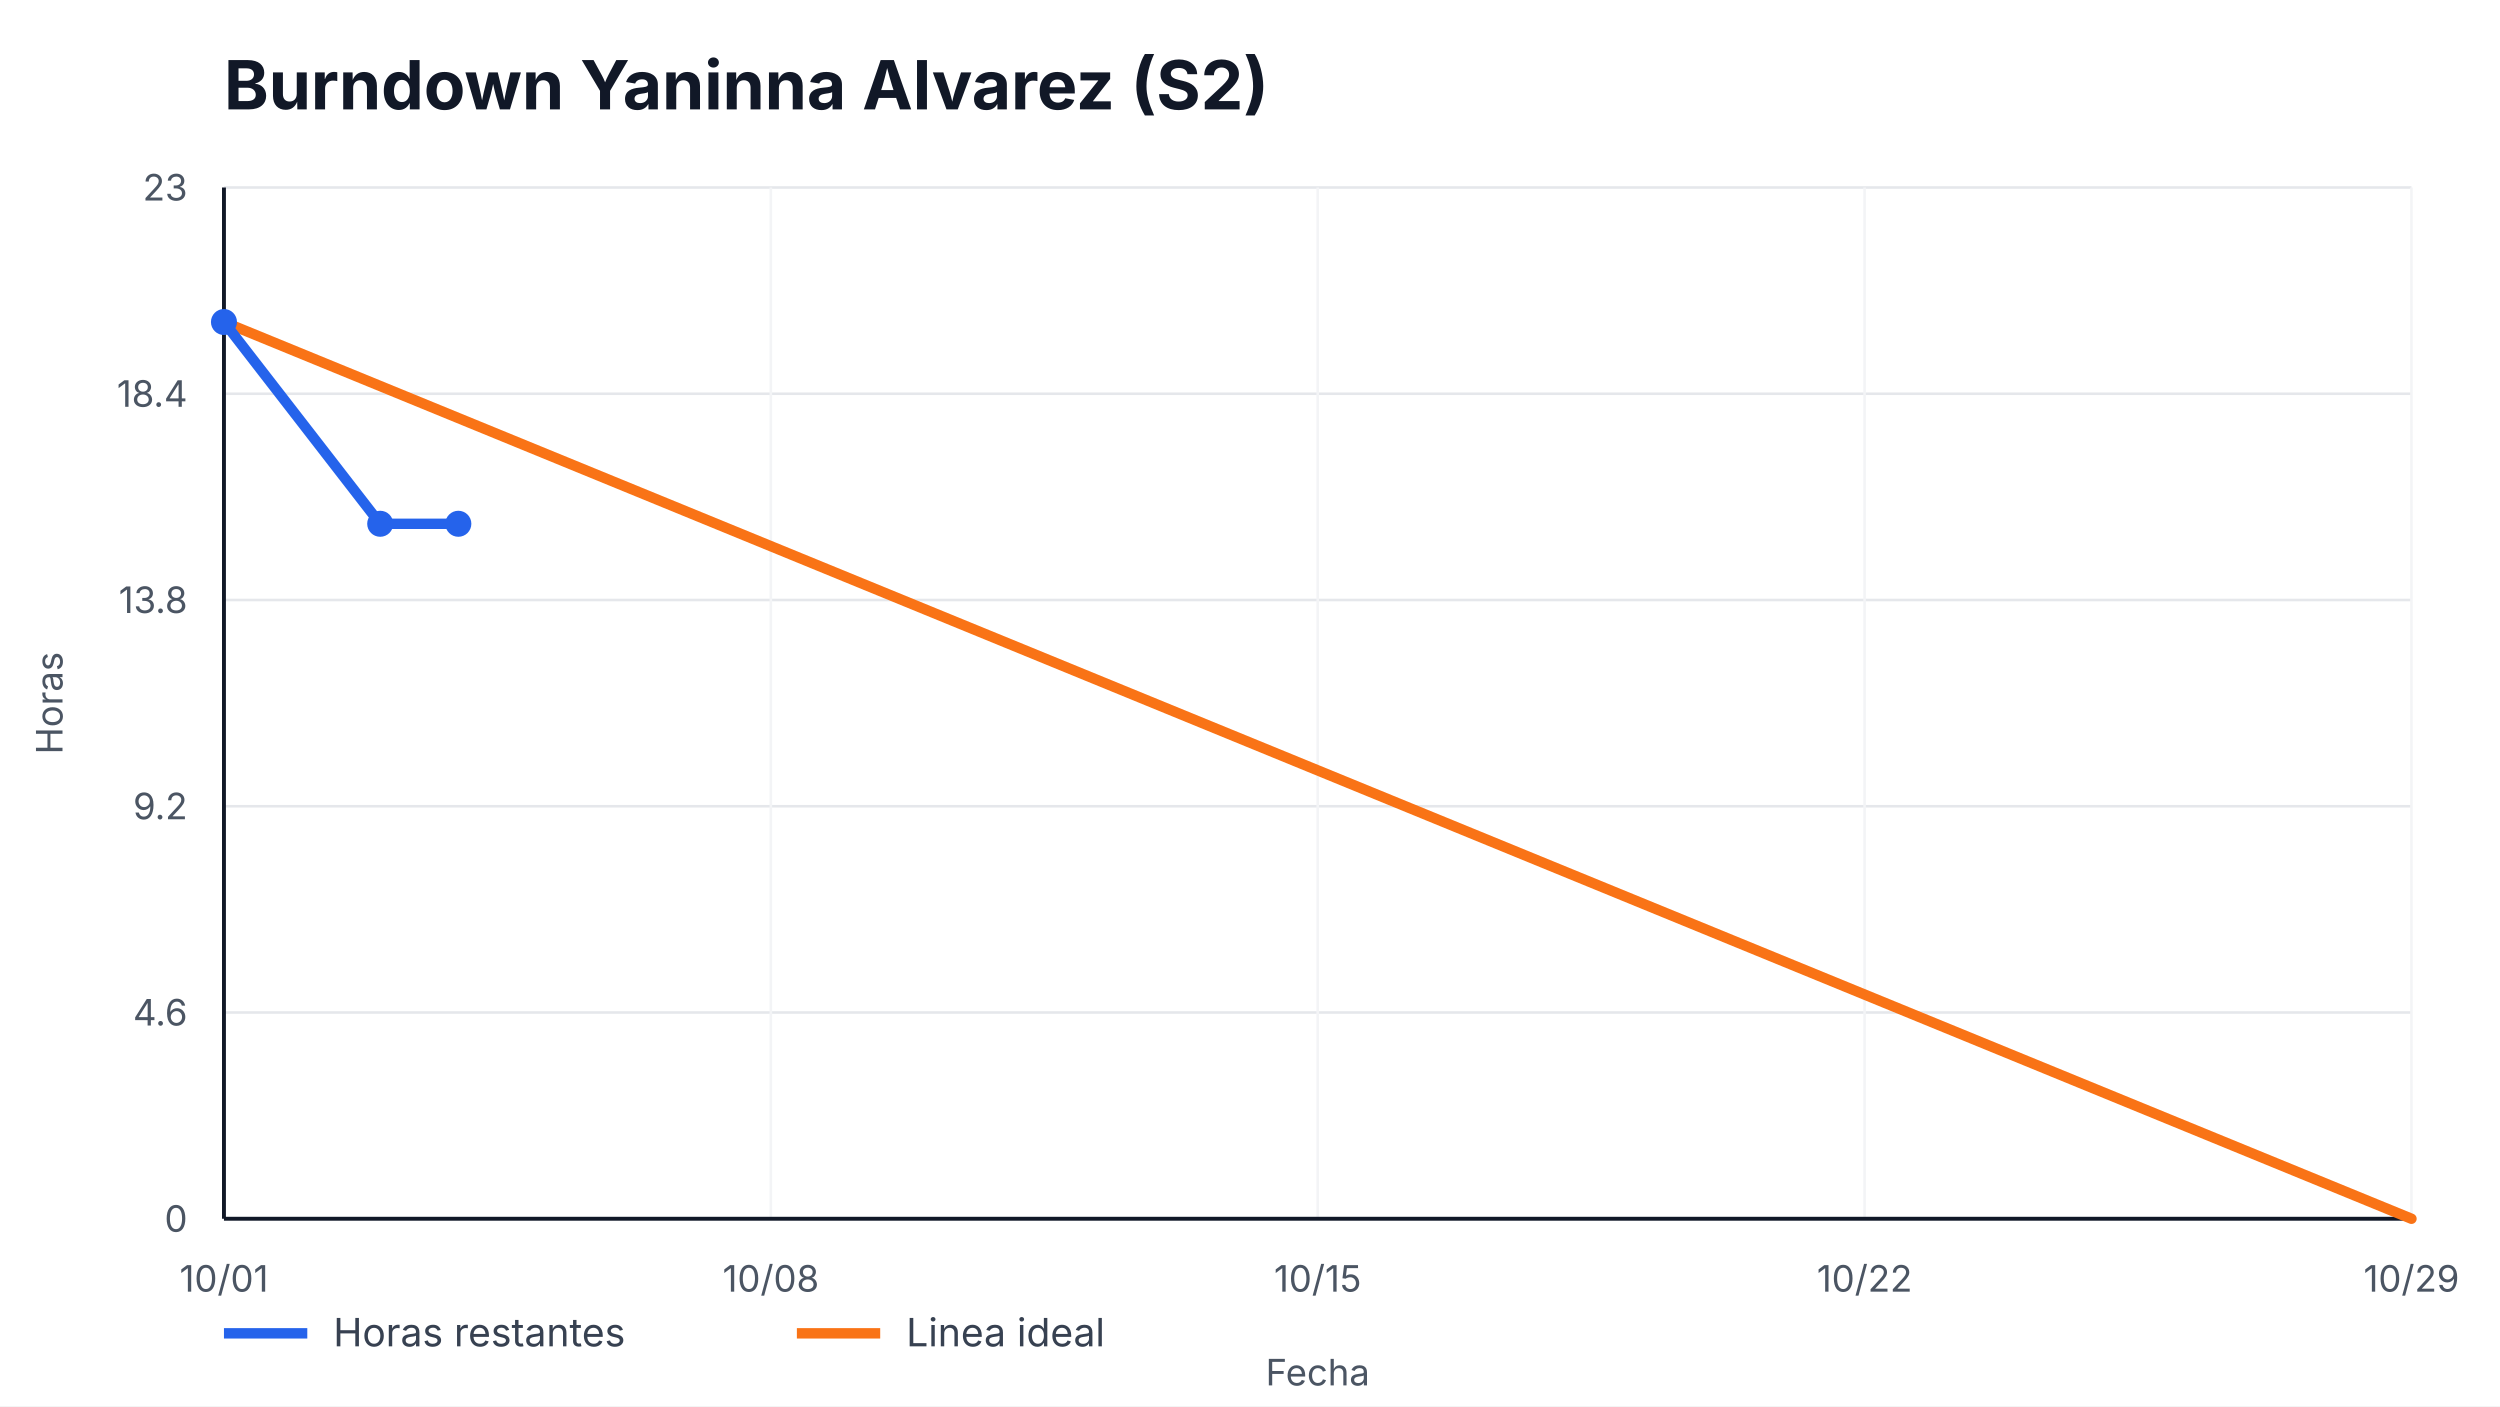
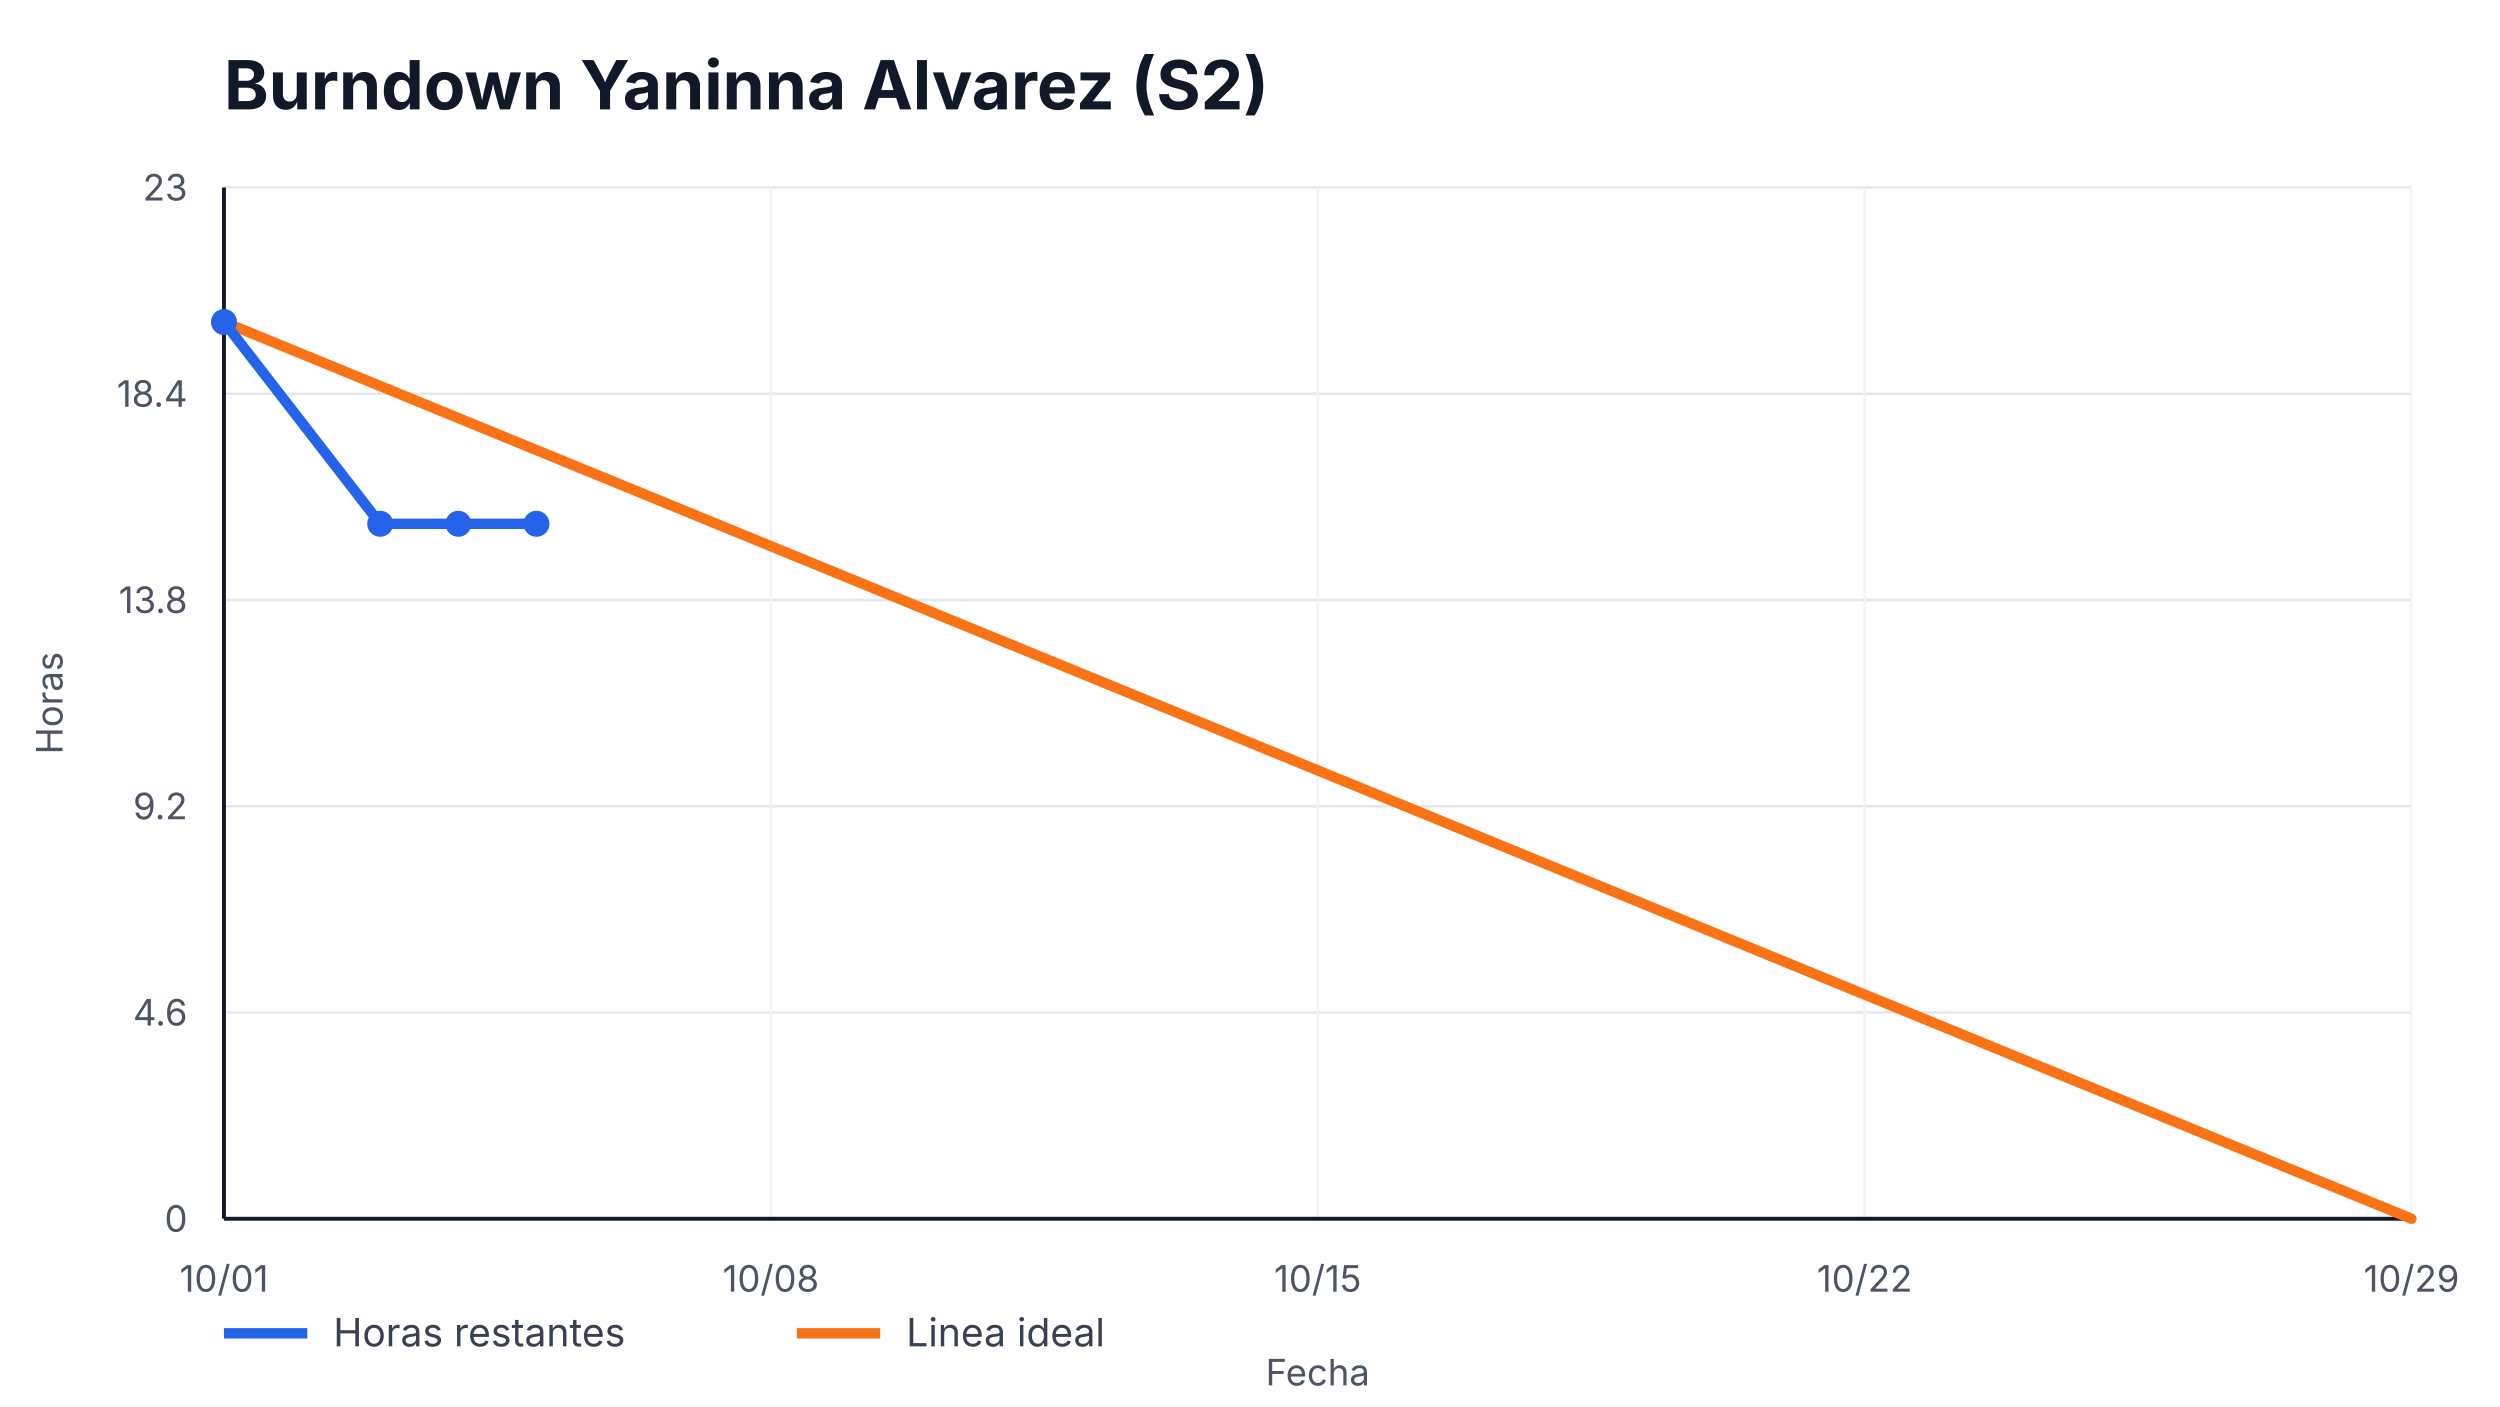
<svg xmlns="http://www.w3.org/2000/svg" width="960" height="540" viewBox="0 0 960 540" role="img" aria-label="Burndown Yaninna Alvarez (S2)">
  <style>
    text { font-family: -apple-system, BlinkMacSystemFont, "Segoe UI", sans-serif; fill: #111827; }
    .title { font-size: 26px; font-weight: 700; }
    .axis { font-size: 14px; fill: #4b5563; }
    .legend { font-size: 15px; fill: #374151; }
    .overrun { font-size: 14px; font-weight: 700; fill: #b91c1c; }
  </style>
  <rect width="100%" height="100%" fill="#ffffff" />
  <text x="86" y="42" class="title">Burndown Yaninna Alvarez (S2)</text>
  <g>
    <line x1="86" y1="468.00" x2="926" y2="468.00" stroke="#e5e7eb" />
    <line x1="86" y1="388.80" x2="926" y2="388.80" stroke="#e5e7eb" />
    <line x1="86" y1="309.60" x2="926" y2="309.60" stroke="#e5e7eb" />
    <line x1="86" y1="230.40" x2="926" y2="230.40" stroke="#e5e7eb" />
    <line x1="86" y1="151.20" x2="926" y2="151.20" stroke="#e5e7eb" />
    <line x1="86" y1="72.00" x2="926" y2="72.00" stroke="#e5e7eb" />
  </g>
  <g>
    <line x1="86.00" y1="72" x2="86.00" y2="468" stroke="#f3f4f6" />
    <text x="86.00" y="496" text-anchor="middle" class="axis">10/01</text>
    <line x1="296.00" y1="72" x2="296.00" y2="468" stroke="#f3f4f6" />
    <text x="296.00" y="496" text-anchor="middle" class="axis">10/08</text>
    <line x1="506.00" y1="72" x2="506.00" y2="468" stroke="#f3f4f6" />
    <text x="506.00" y="496" text-anchor="middle" class="axis">10/15</text>
    <line x1="716.00" y1="72" x2="716.00" y2="468" stroke="#f3f4f6" />
    <text x="716.00" y="496" text-anchor="middle" class="axis">10/22</text>
    <line x1="926.00" y1="72" x2="926.00" y2="468" stroke="#f3f4f6" />
    <text x="926.00" y="496" text-anchor="middle" class="axis">10/29</text>
  </g>
  <line x1="86" y1="468" x2="926" y2="468" stroke="#111827" stroke-width="1.5" />
  <line x1="86" y1="72" x2="86" y2="468" stroke="#111827" stroke-width="1.5" />
  <g>
    <text x="72" y="473.00" text-anchor="end" class="axis">0</text>
    <text x="72" y="393.80" text-anchor="end" class="axis">4.6</text>
    <text x="72" y="314.60" text-anchor="end" class="axis">9.2</text>
    <text x="72" y="235.40" text-anchor="end" class="axis">13.8</text>
    <text x="72" y="156.20" text-anchor="end" class="axis">18.4</text>
    <text x="72" y="77.00" text-anchor="end" class="axis">23</text>
  </g>
  <polyline points="86.00,123.65 926.00,468.00" fill="none" stroke="#f97316" stroke-width="4" stroke-linecap="round" />
-   <polyline points="86.00,123.65 146.00,201.13 176.00,201.13" fill="none" stroke="#2563eb" stroke-width="4" stroke-linecap="round" stroke-linejoin="round" />
+   <polyline points="86.00,123.65 146.00,201.13 176.00,201.13 206.00,201.13" fill="none" stroke="#2563eb" stroke-width="4" stroke-linecap="round" stroke-linejoin="round" />
  <g>
    <circle cx="86.00" cy="123.65" r="5" fill="#2563eb" />
    <circle cx="146.00" cy="201.13" r="5" fill="#2563eb" />
    <circle cx="176.00" cy="201.13" r="5" fill="#2563eb" />
+     <circle cx="206.00" cy="201.13" r="5" fill="#2563eb" />
  </g>
  <line x1="86" y1="512" x2="118" y2="512" stroke="#2563eb" stroke-width="4" />
  <text x="128" y="517" class="legend">Horas restantes</text>
  <line x1="306" y1="512" x2="338" y2="512" stroke="#f97316" stroke-width="4" />
  <text x="348" y="517" class="legend">Linea ideal</text>
  <text x="506.0" y="532" text-anchor="middle" class="axis">Fecha</text>
  <text x="24" y="270.0" transform="rotate(-90 24,270.0)" text-anchor="middle" class="axis">Horas</text>
</svg>
